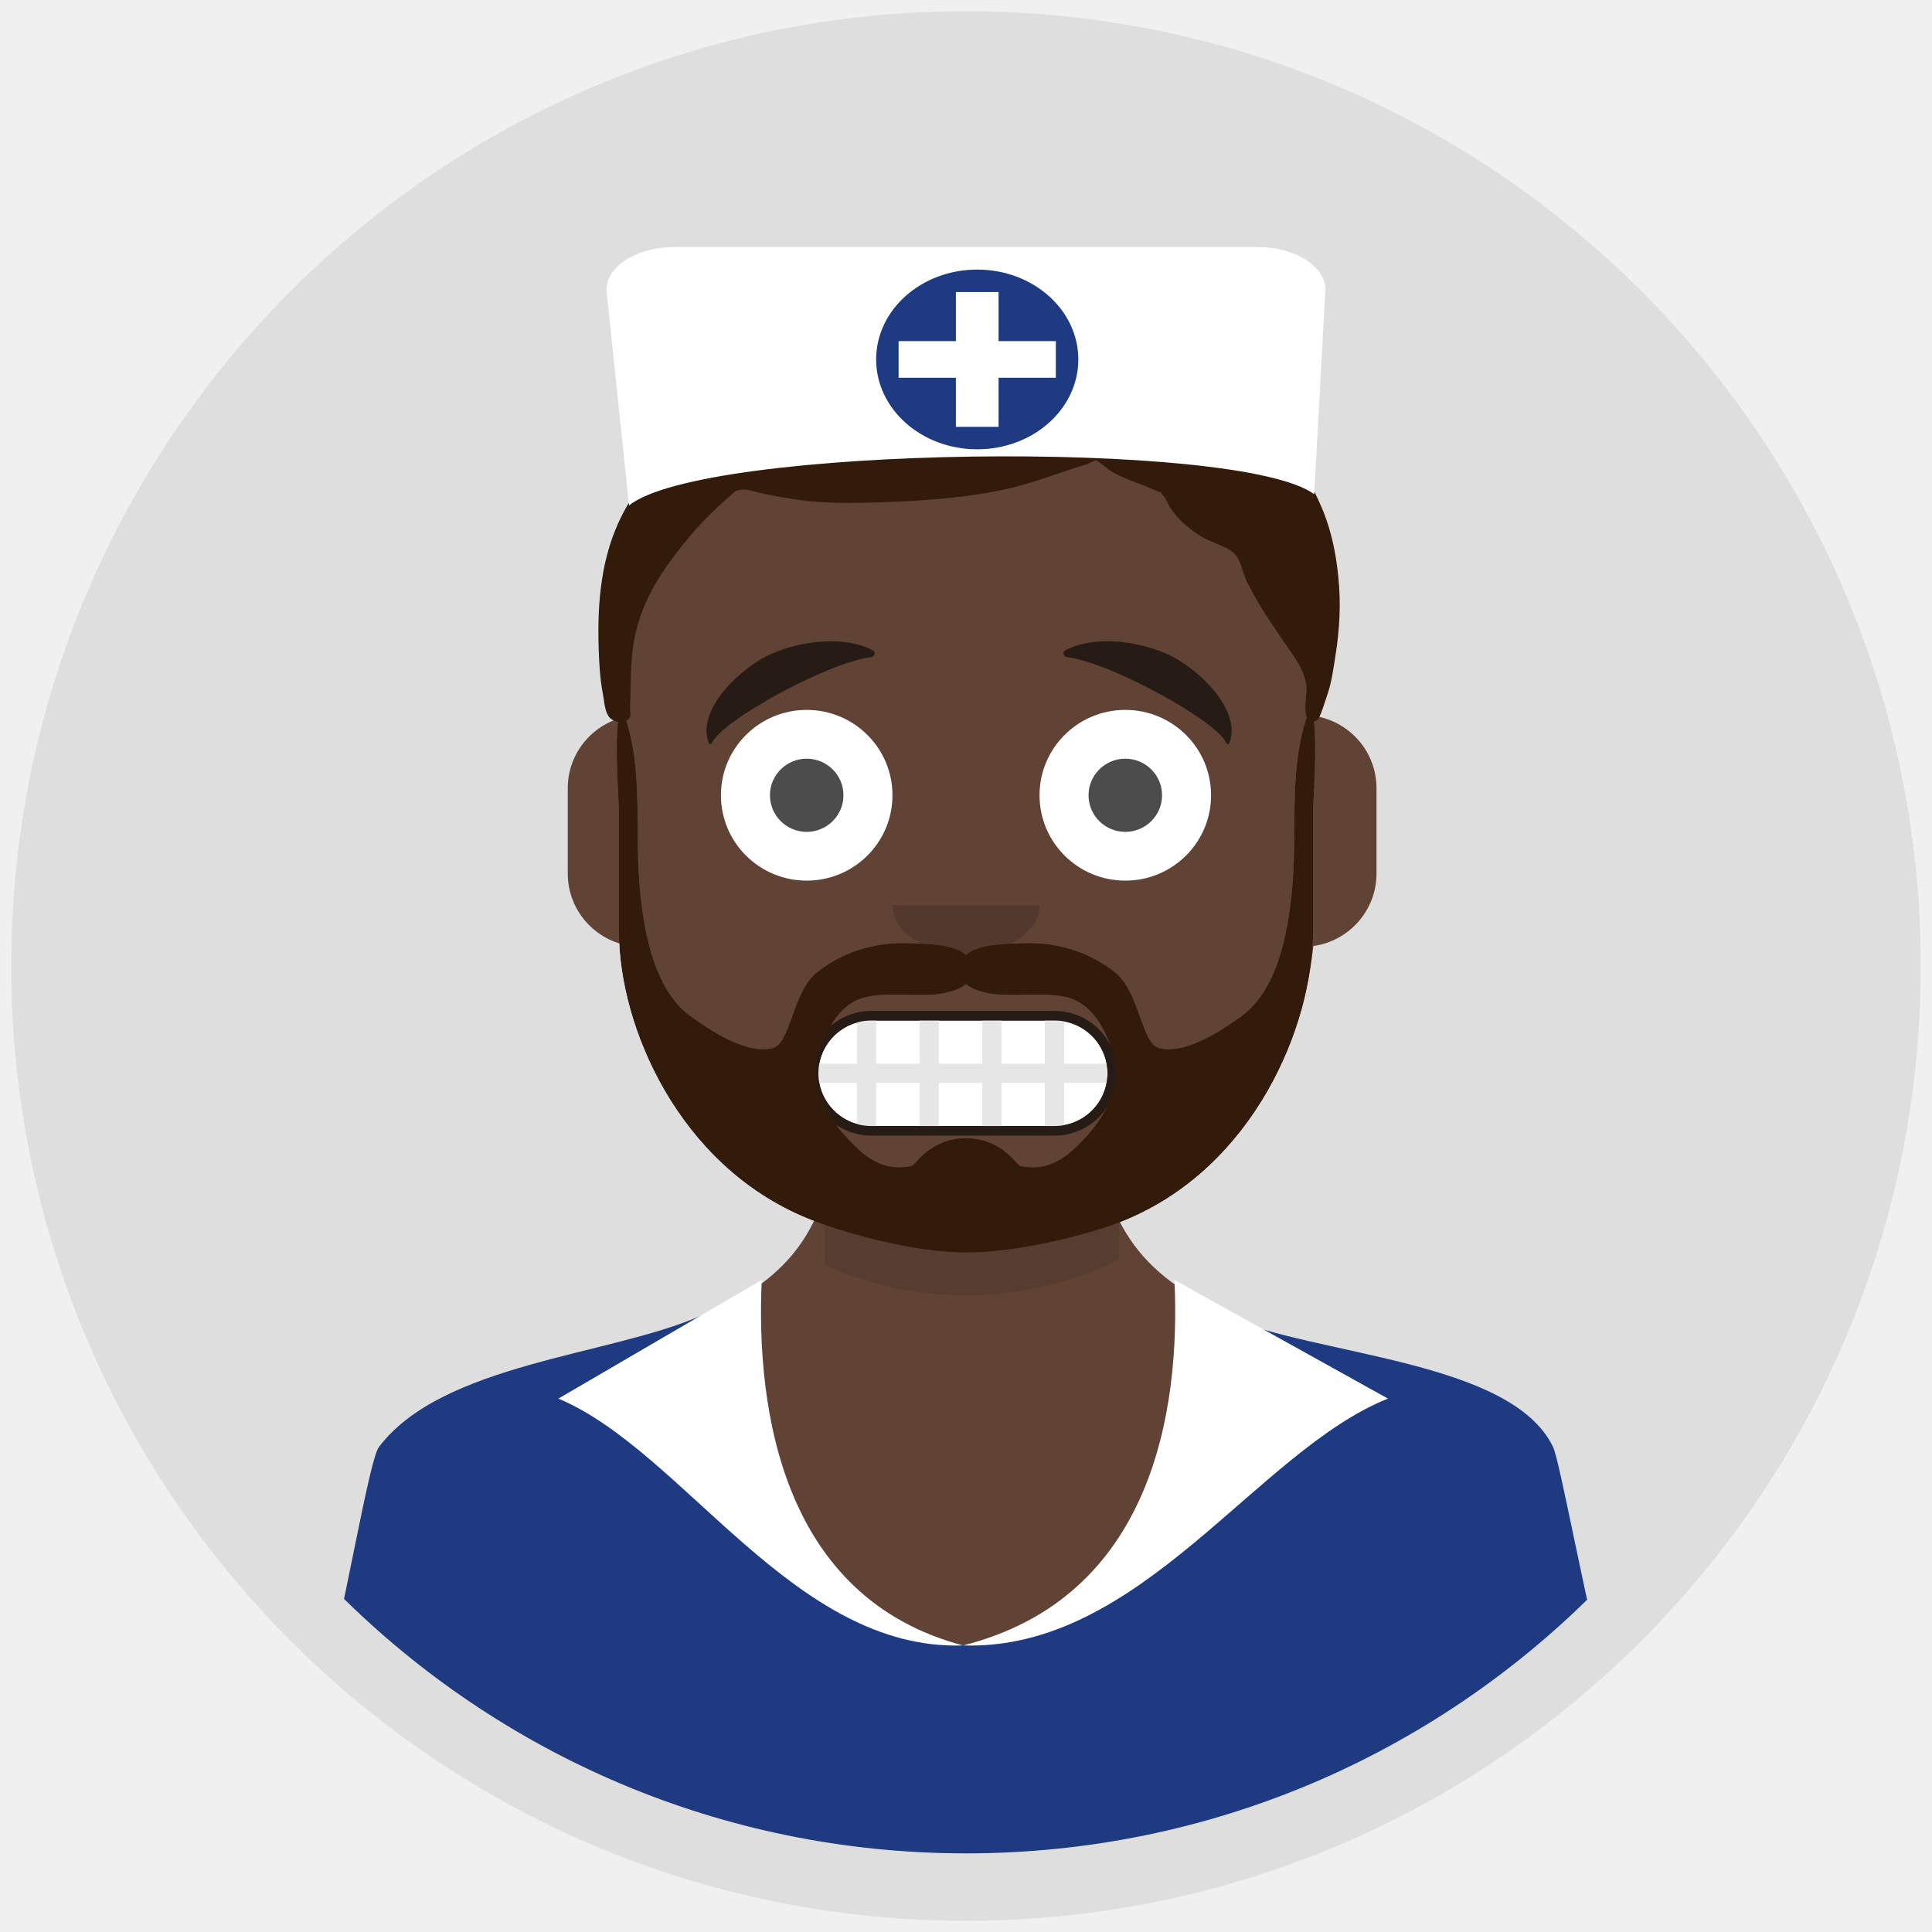
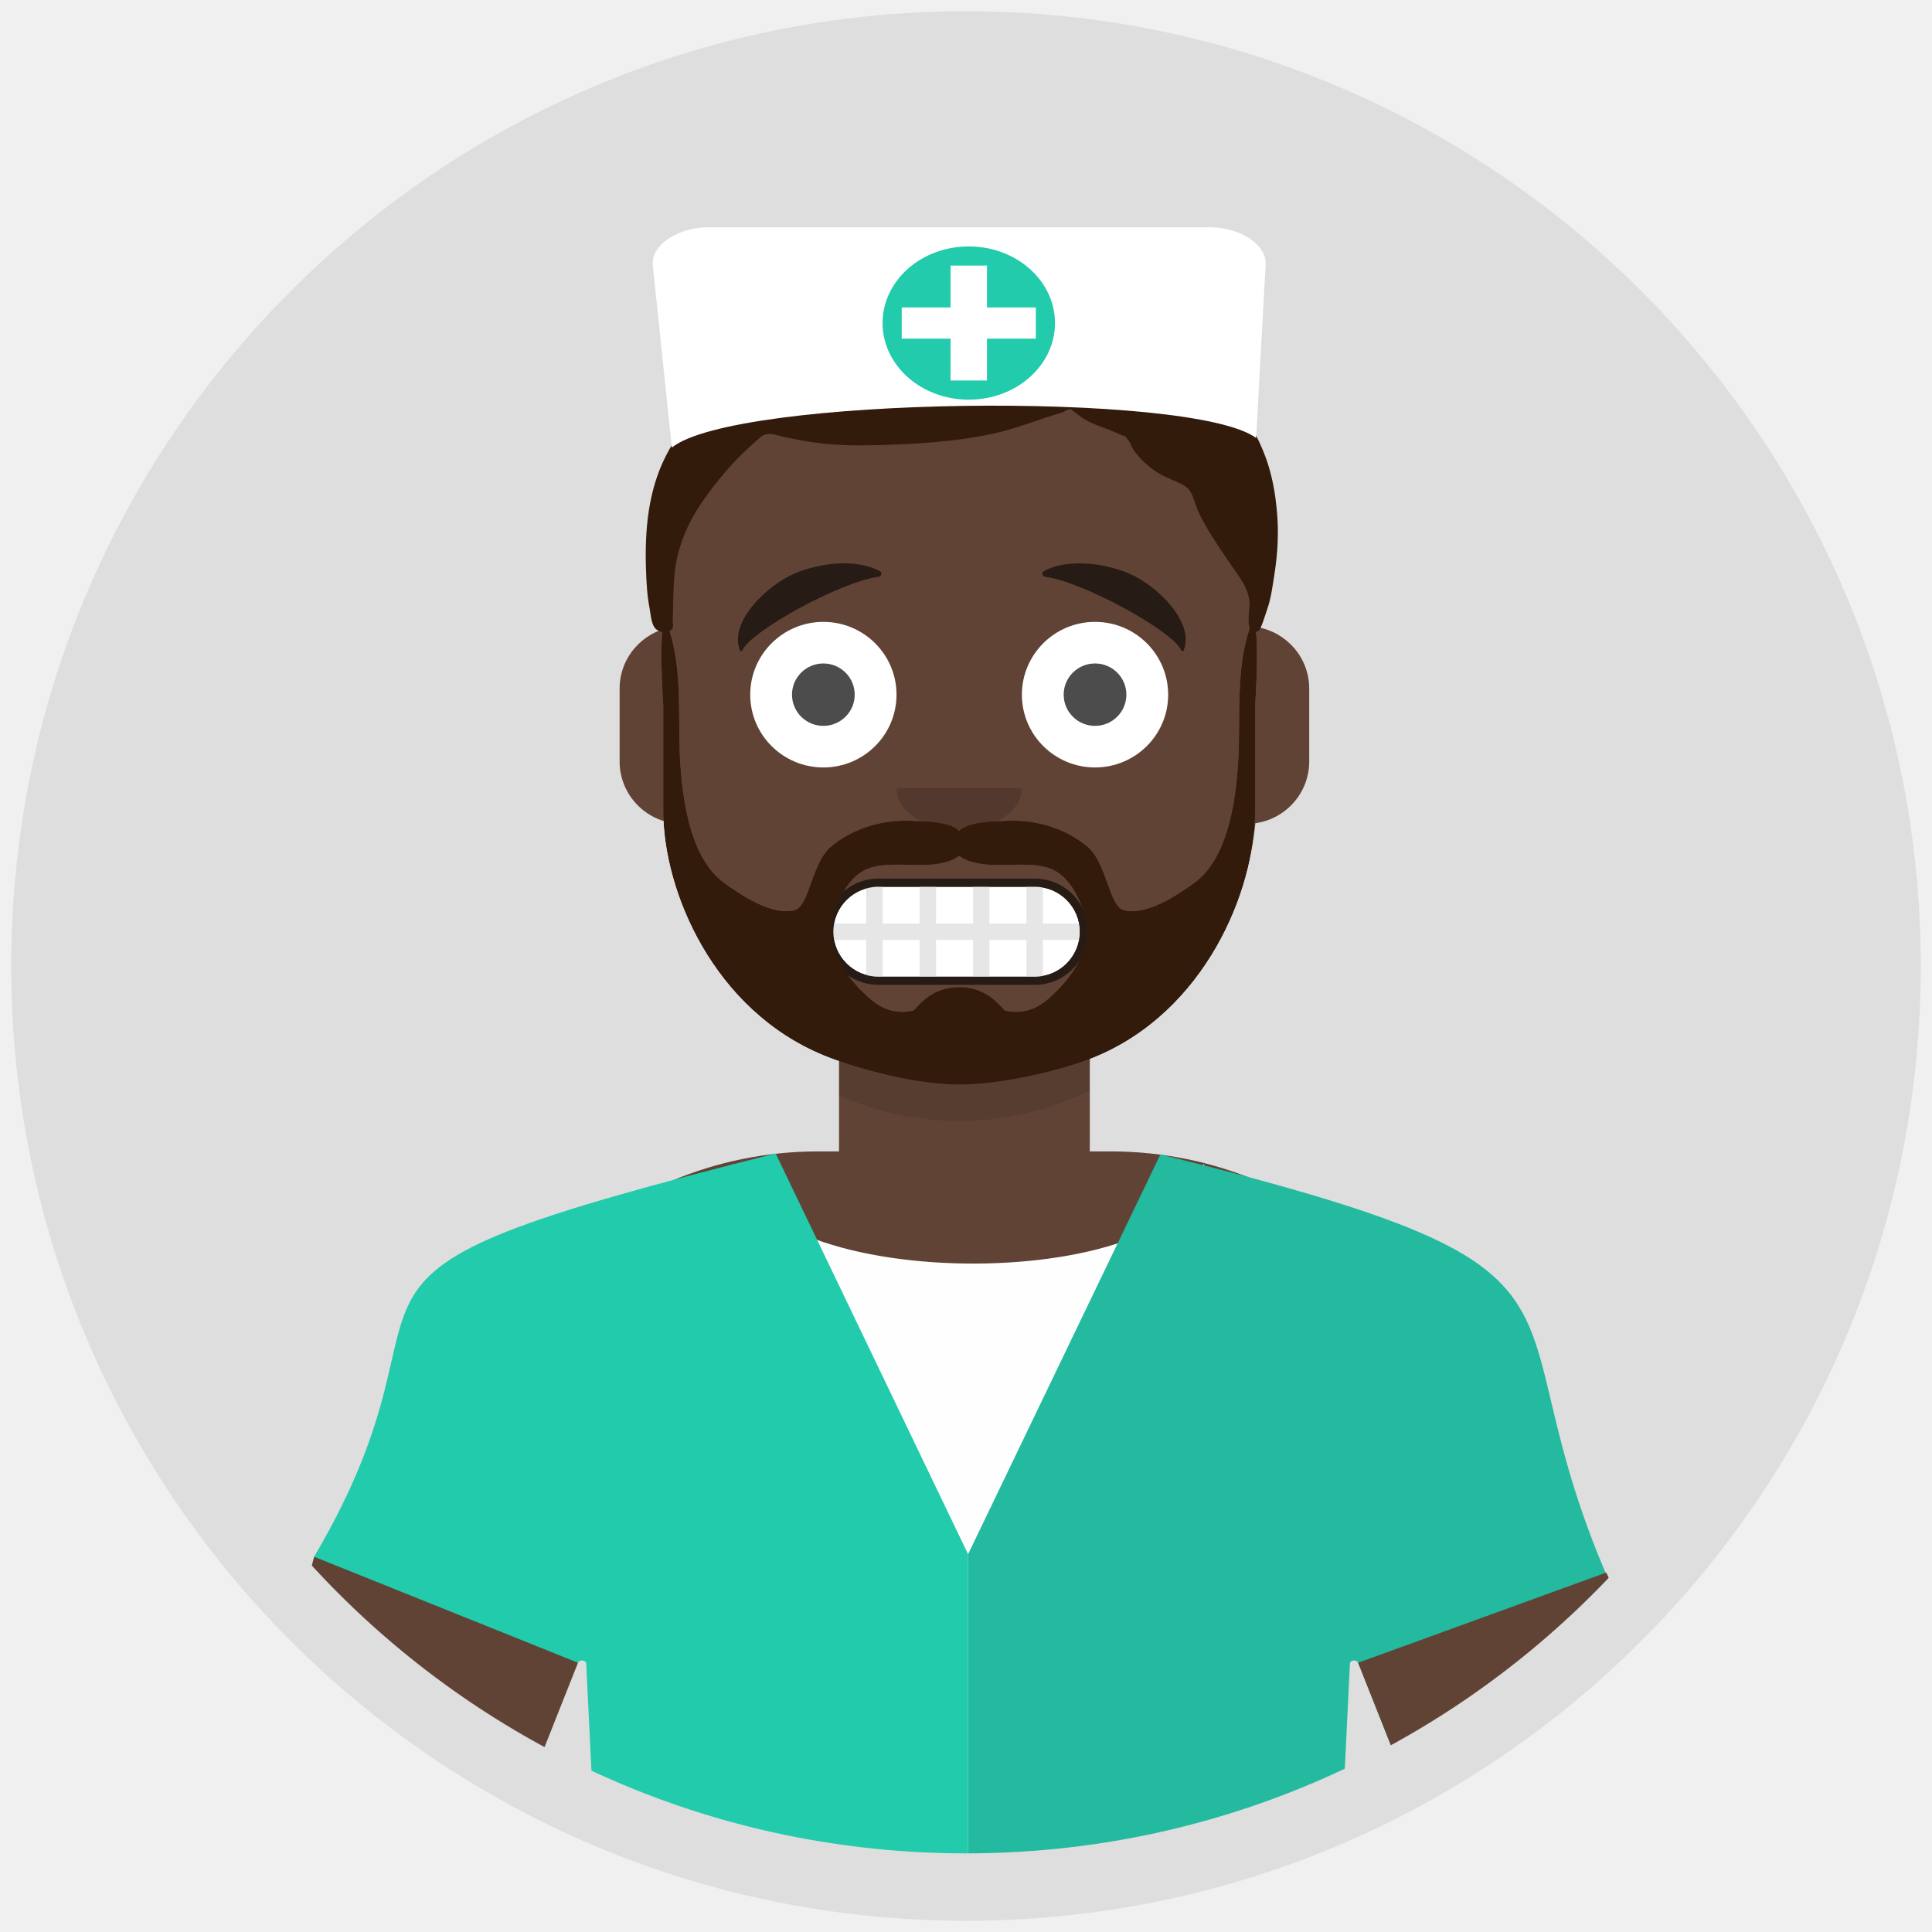
<svg xmlns="http://www.w3.org/2000/svg" width="86" height="86" viewBox="0 0 86 86" fill="none">
  <path d="M43 83.999C65.644 83.999 84 65.643 84 43C84 20.356 65.644 2 43 2C20.357 2 2 20.356 2 43C2 65.643 20.357 83.999 43 83.999Z" fill="#DEDEDE" />
  <mask id="mask0" mask-type="alpha" maskUnits="userSpaceOnUse" x="2" y="2" width="82" height="82">
    <circle cx="43" cy="43" r="41" fill="#C4C4C4" />
  </mask>
  <g mask="url(#mask0)">
</g>
  <mask id="mask1" mask-type="alpha" maskUnits="userSpaceOnUse" x="2" y="1" width="82" height="82">
    <circle cx="43" cy="42" r="41" fill="#C4C4C4" />
  </mask>
  <g mask="url(#mask1)">
</g>
  <mask id="mask2" mask-type="alpha" maskUnits="userSpaceOnUse" x="2" y="2" width="82" height="82">
    <circle cx="43" cy="43" r="41" fill="#C4C4C4" />
  </mask>
  <g mask="url(#mask2)">
-     <path d="M19.401 66.671C19.004 67.246 18.07 71.727 17 75.609C24.351 80.264 33.319 83 43 83C52.681 83 61.648 80.264 69 75.609C67.93 71.726 66.995 67.246 66.598 66.671C59.863 56.909 49.481 61.171 48.773 50C48.773 50 45.432 52.237 42.882 52.258C40.331 52.279 37.224 50.142 37.224 50.142C36.518 61.303 26.132 56.917 19.401 66.672L19.401 66.671Z" fill="#614335" />
-     <mask id="mask3" mask-type="alpha" maskUnits="userSpaceOnUse" x="16" y="15" width="55" height="67">
-       <path d="M49.818 54.252V59.243H50.909C61.754 59.243 70.546 67.993 70.546 78.786V81.229H16V78.786C16 67.993 24.791 59.243 35.636 59.243H36.727V54.252C32.026 52.029 28.647 47.486 28.083 42.111C26.495 41.887 25.273 40.528 25.273 38.886V35.086C25.273 33.472 26.452 32.132 28 31.874V30.2C28 21.805 34.838 15 43.273 15C51.708 15 58.545 21.805 58.545 30.2V31.874C60.093 32.132 61.273 33.472 61.273 35.086V38.886C61.273 40.528 60.051 41.887 58.462 42.111C57.898 47.486 54.519 52.029 49.818 54.252Z" fill="white" />
+     <mask id="mask3" mask-type="alpha" maskUnits="userSpaceOnUse" x="19" y="13" width="48" height="58">
+       <path d="M48.511 46.997V51.253H49.441C58.689 51.253 66.185 58.714 66.185 67.917V70H19.674V67.917C19.674 58.714 27.171 51.253 36.418 51.253H37.348V46.997C33.34 45.102 30.458 41.228 29.978 36.644C28.623 36.454 27.581 35.295 27.581 33.894V30.654C27.581 29.278 28.587 28.136 29.907 27.915V26.488C29.907 19.33 35.737 13.527 42.93 13.527C50.122 13.527 55.953 19.33 55.953 26.488V27.915C57.273 28.136 58.278 29.278 58.278 30.654V33.894C58.278 35.295 57.236 36.454 55.882 36.644C55.401 41.228 52.52 45.102 48.511 46.997Z" fill="white" />
    </mask>
    <g mask="url(#mask3)">
-       <path d="M49.545 54.023V59.014H50.636C61.481 59.014 70.273 67.764 70.273 78.557V81H15.727V78.557C15.727 67.764 24.519 59.014 35.364 59.014H36.455V54.023C31.753 51.8 28.374 47.258 27.811 41.882C26.222 41.658 25 40.3 25 38.657V34.857C25 33.243 26.179 31.904 27.727 31.645V29.971C27.727 21.577 34.565 14.771 43 14.771C51.435 14.771 58.273 21.577 58.273 29.971V31.645C59.821 31.904 61 33.243 61 34.857V38.657C61 40.3 59.778 41.658 58.19 41.882C57.626 47.258 54.246 51.8 49.545 54.023Z" fill="#D0C6AC" />
-       <path d="M87.727 14.771H15.727V90.771H87.727V14.771Z" fill="#614335" />
-       <path fill-rule="evenodd" clip-rule="evenodd" d="M58.273 36.214V42.457C58.273 50.852 51.435 57.657 43 57.657C34.565 57.657 27.727 50.852 27.727 42.457V36.214V40.286C27.727 48.681 34.565 55.486 43 55.486C51.435 55.486 58.273 48.681 58.273 40.286V36.214Z" fill="black" fill-opacity="0.1" />
+       <path d="M48.279 46.802V51.058H49.209C58.456 51.058 65.953 58.519 65.953 67.722V69.805H19.442V67.722C19.442 58.519 26.938 51.058 36.186 51.058H37.116V46.802C33.107 44.907 30.226 41.033 29.745 36.449C28.39 36.259 27.349 35.1 27.349 33.699V30.459C27.349 29.083 28.354 27.941 29.674 27.72V26.293C29.674 19.135 35.505 13.332 42.697 13.332C49.89 13.332 55.72 19.135 55.72 26.293V27.72C57.04 27.941 58.046 29.083 58.046 30.459V33.699C58.046 35.1 57.004 36.259 55.649 36.449C55.169 41.033 52.287 44.907 48.279 46.802Z" fill="#D0C6AC" />
+       <path d="M80.836 13.332H19.442V78.137H80.836V13.332Z" fill="#614335" />
+       <path fill-rule="evenodd" clip-rule="evenodd" d="M55.72 31.616V36.94C55.72 44.098 49.89 49.901 42.697 49.901C35.505 49.901 29.674 44.098 29.674 36.94V31.616V35.088C29.674 42.246 35.505 48.049 42.697 48.049C49.89 48.049 55.72 42.246 55.72 35.088V31.616Z" fill="black" fill-opacity="0.1" />
    </g>
-     <path d="M46.939 45H38.788C37.248 45 36 46.242 36 47.775C36 49.308 37.248 50.55 38.788 50.55H46.939C48.479 50.55 49.727 49.308 49.727 47.775C49.727 46.242 48.479 45 46.939 45Z" fill="black" fill-opacity="0.6" />
-     <mask id="mask4" mask-type="alpha" maskUnits="userSpaceOnUse" x="36" y="45" width="14" height="6">
-       <path d="M46.939 45.427H38.788C37.485 45.427 36.429 46.478 36.429 47.775C36.429 49.072 37.485 50.123 38.788 50.123H46.939C48.242 50.123 49.298 49.072 49.298 47.775C49.298 46.478 48.242 45.427 46.939 45.427Z" fill="white" />
+     <path d="M46.056 39.108H39.106C37.793 39.108 36.728 40.167 36.728 41.474C36.728 42.781 37.793 43.84 39.106 43.84H46.056C47.369 43.84 48.434 42.781 48.434 41.474C48.434 40.167 47.369 39.108 46.056 39.108Z" fill="black" fill-opacity="0.6" />
+     <mask id="mask4" mask-type="alpha" maskUnits="userSpaceOnUse" x="37" y="39" width="12" height="5">
+       <path d="M46.056 39.472H39.106C37.995 39.472 37.094 40.368 37.094 41.474C37.094 42.58 37.995 43.477 39.106 43.477H46.056C47.167 43.477 48.068 42.58 48.068 41.474C48.068 40.368 47.167 39.472 46.056 39.472Z" fill="white" />
    </mask>
    <g mask="url(#mask4)">
-       <path d="M46.939 45.427H38.788C37.485 45.427 36.429 46.478 36.429 47.775C36.429 49.072 37.485 50.123 38.788 50.123H46.939C48.242 50.123 49.298 49.072 49.298 47.775C49.298 46.478 48.242 45.427 46.939 45.427Z" fill="white" />
-       <path fill-rule="evenodd" clip-rule="evenodd" d="M46.51 48.202H44.58V50.764H43.722V48.202H41.791V50.764H40.933V48.202H39.003V50.764H38.145V48.202H36.429V47.348H38.145V44.787H39.003V47.348H40.933V44.787H41.791V47.348H43.722V44.787H44.58V47.348H46.51V44.787H47.368V47.348H49.27V48.202H47.368V50.764H46.51V48.202Z" fill="#E6E6E6" />
+       <path d="M46.056 39.472H39.106C37.995 39.472 37.094 40.368 37.094 41.474C37.094 42.58 37.995 43.477 39.106 43.477H46.056C47.167 43.477 48.068 42.58 48.068 41.474C48.068 40.368 47.167 39.472 46.056 39.472Z" fill="white" />
+       <path fill-rule="evenodd" clip-rule="evenodd" d="M45.69 41.838H44.044V44.023H43.312V41.838H41.666V44.023H40.935V41.838H39.289V44.023H38.557V41.838H37.094V41.11H38.557V38.926H39.289V41.11H40.935V38.926H41.666V41.11H43.312V38.926H44.044V41.11H45.69V38.926H46.422V41.11H48.043V41.838H46.422V44.023H45.69V41.838Z" fill="#E6E6E6" />
    </g>
-     <path fill-rule="evenodd" clip-rule="evenodd" d="M39.727 40.286C39.727 41.485 41.193 42.457 43 42.457C44.807 42.457 46.273 41.485 46.273 40.286" fill="black" fill-opacity="0.16" />
-     <path d="M35.909 39.2C38.018 39.2 39.727 37.499 39.727 35.4C39.727 33.301 38.018 31.6 35.909 31.6C33.8 31.6 32.091 33.301 32.091 35.4C32.091 37.499 33.8 39.2 35.909 39.2Z" fill="white" />
-     <path d="M50.091 39.2C52.2 39.2 53.909 37.499 53.909 35.4C53.909 33.301 52.2 31.6 50.091 31.6C47.982 31.6 46.273 33.301 46.273 35.4C46.273 37.499 47.982 39.2 50.091 39.2Z" fill="white" />
-     <path d="M35.909 37.029C36.813 37.029 37.545 36.3 37.545 35.4C37.545 34.501 36.813 33.772 35.909 33.772C35.005 33.772 34.273 34.501 34.273 35.4C34.273 36.3 35.005 37.029 35.909 37.029Z" fill="black" fill-opacity="0.7" />
-     <path d="M50.091 37.029C50.995 37.029 51.727 36.3 51.727 35.4C51.727 34.501 50.995 33.772 50.091 33.772C49.187 33.772 48.455 34.501 48.455 35.4C48.455 36.3 49.187 37.029 50.091 37.029Z" fill="black" fill-opacity="0.7" />
-     <path fill-rule="evenodd" clip-rule="evenodd" d="M34.432 29.064C32.969 29.673 30.954 31.624 31.559 33.096C31.578 33.144 31.659 33.139 31.68 33.089C32.112 32.077 36.848 29.492 38.761 29.254C38.936 29.232 39.001 29.029 38.857 28.952C37.623 28.289 35.743 28.516 34.432 29.064Z" fill="black" fill-opacity="0.6" />
-     <path fill-rule="evenodd" clip-rule="evenodd" d="M51.84 29.064C53.304 29.673 55.319 31.624 54.714 33.096C54.694 33.144 54.614 33.139 54.593 33.089C54.161 32.077 49.425 29.492 47.512 29.254C47.337 29.232 47.272 29.029 47.416 28.952C48.65 28.289 50.53 28.516 51.84 29.064Z" fill="black" fill-opacity="0.6" />
-     <mask id="mask5" mask-type="alpha" maskUnits="userSpaceOnUse" x="7" y="5" width="72" height="76">
-       <path d="M79 5H7V81H79V5Z" fill="white" />
+     <path fill-rule="evenodd" clip-rule="evenodd" d="M39.907 35.088C39.907 36.111 41.156 36.94 42.697 36.94C44.238 36.94 45.488 36.111 45.488 35.088" fill="black" fill-opacity="0.16" />
+     <path d="M36.651 34.162C38.449 34.162 39.907 32.712 39.907 30.922C39.907 29.133 38.449 27.682 36.651 27.682C34.853 27.682 33.395 29.133 33.395 30.922C33.395 32.712 34.853 34.162 36.651 34.162Z" fill="white" />
+     <path d="M48.744 34.162C50.542 34.162 51.999 32.712 51.999 30.922C51.999 29.133 50.542 27.682 48.744 27.682C46.946 27.682 45.488 29.133 45.488 30.922C45.488 32.712 46.946 34.162 48.744 34.162Z" fill="white" />
+     <path d="M36.651 32.311C37.421 32.311 38.046 31.689 38.046 30.922C38.046 30.155 37.421 29.533 36.651 29.533C35.88 29.533 35.255 30.155 35.255 30.922C35.255 31.689 35.88 32.311 36.651 32.311Z" fill="black" fill-opacity="0.7" />
+     <path d="M48.744 32.311C49.514 32.311 50.139 31.689 50.139 30.922C50.139 30.155 49.514 29.533 48.744 29.533C47.973 29.533 47.348 30.155 47.348 30.922C47.348 31.689 47.973 32.311 48.744 32.311Z" fill="black" fill-opacity="0.7" />
+     <path fill-rule="evenodd" clip-rule="evenodd" d="M35.392 25.519C34.144 26.039 32.425 27.703 32.941 28.957C32.958 28.998 33.026 28.994 33.045 28.951C33.413 28.088 37.452 25.884 39.083 25.681C39.232 25.663 39.287 25.489 39.165 25.424C38.112 24.858 36.509 25.052 35.392 25.519Z" fill="black" fill-opacity="0.6" />
+     <path fill-rule="evenodd" clip-rule="evenodd" d="M50.235 25.519C51.483 26.039 53.202 27.703 52.686 28.957C52.669 28.998 52.601 28.994 52.582 28.951C52.214 28.088 48.175 25.884 46.544 25.681C46.395 25.663 46.34 25.489 46.462 25.424C47.514 24.858 49.118 25.052 50.235 25.519Z" fill="black" fill-opacity="0.6" />
+     <mask id="mask5" mask-type="alpha" maskUnits="userSpaceOnUse" x="12" y="5" width="62" height="65">
+       <path d="M73.394 5H12V69.805H73.394V5Z" fill="white" />
    </mask>
    <g mask="url(#mask5)">
-       <mask id="mask6" mask-type="alpha" maskUnits="userSpaceOnUse" x="27" y="31" width="32" height="25">
-         <path fill-rule="evenodd" clip-rule="evenodd" d="M47.753 51.189C47.068 51.811 46.337 52.091 45.414 51.895C45.256 51.862 44.608 50.664 43 50.664C41.392 50.664 40.744 51.862 40.586 51.895C39.663 52.091 38.932 51.811 38.247 51.189C36.958 50.018 35.886 48.404 36.53 46.642C36.866 45.724 37.412 44.717 38.405 44.424C39.465 44.112 40.954 44.423 42.022 44.21C42.368 44.141 42.746 44.018 43 43.814C43.253 44.018 43.632 44.141 43.978 44.21C45.046 44.423 46.535 44.112 47.595 44.424C48.588 44.717 49.134 45.724 49.47 46.642C50.114 48.404 49.042 50.018 47.753 51.189ZM58.295 31.6C57.365 33.88 57.724 36.719 57.552 39.112C57.412 41.057 57.001 43.973 55.265 45.23C54.378 45.872 52.762 46.952 51.602 46.651C50.804 46.444 50.719 44.164 49.67 43.311C48.48 42.344 46.993 41.919 45.495 41.984C44.849 42.013 43.541 42.006 43 42.501C42.459 42.006 41.151 42.013 40.505 41.984C39.006 41.919 37.52 42.344 36.33 43.311C35.281 44.164 35.196 46.444 34.398 46.651C33.238 46.952 31.622 45.872 30.735 45.23C28.999 43.973 28.588 41.057 28.448 39.112C28.276 36.719 28.635 33.88 27.705 31.6C27.253 31.6 27.551 35.978 27.551 35.978V41.503C27.56 45.653 30.164 51.864 35.938 54.235C37.351 54.815 40.55 55.757 43 55.757C45.45 55.757 48.649 54.905 50.061 54.325C55.836 51.953 58.44 45.653 58.449 41.503V35.978C58.449 35.978 58.747 31.6 58.295 31.6Z" fill="white" />
+       <mask id="mask6" mask-type="alpha" maskUnits="userSpaceOnUse" x="29" y="27" width="27" height="22">
+         <path fill-rule="evenodd" clip-rule="evenodd" d="M46.75 44.385C46.166 44.916 45.543 45.155 44.756 44.988C44.62 44.959 44.068 43.937 42.697 43.937C41.326 43.937 40.774 44.959 40.638 44.988C39.851 45.155 39.228 44.916 38.644 44.385C37.545 43.387 36.631 42.01 37.18 40.508C37.467 39.726 37.932 38.866 38.779 38.617C39.683 38.35 40.952 38.616 41.863 38.434C42.158 38.376 42.481 38.271 42.697 38.097C42.913 38.271 43.236 38.376 43.531 38.434C44.442 38.616 45.711 38.35 46.615 38.617C47.462 38.866 47.928 39.726 48.214 40.508C48.763 42.01 47.849 43.387 46.75 44.385ZM55.739 27.682C54.946 29.626 55.252 32.047 55.105 34.087C54.986 35.746 54.636 38.233 53.156 39.304C52.399 39.852 51.021 40.772 50.032 40.516C49.352 40.339 49.279 38.395 48.384 37.668C47.37 36.843 46.102 36.48 44.825 36.536C44.273 36.561 43.158 36.555 42.697 36.977C42.236 36.555 41.121 36.561 40.569 36.536C39.292 36.48 38.025 36.843 37.01 37.668C36.115 38.395 36.043 40.339 35.362 40.516C34.373 40.772 32.995 39.852 32.239 39.304C30.758 38.233 30.408 35.746 30.289 34.087C30.142 32.047 30.448 29.626 29.655 27.682C29.269 27.682 29.524 31.415 29.524 31.415V36.126C29.531 39.665 31.752 44.961 36.676 46.983C37.88 47.477 40.608 48.281 42.697 48.281C44.786 48.281 47.514 47.554 48.718 47.059C53.642 45.037 55.863 39.665 55.87 36.126V31.415C55.87 31.415 56.125 27.682 55.739 27.682Z" fill="white" />
      </mask>
      <g mask="url(#mask6)">
-         <path fill-rule="evenodd" clip-rule="evenodd" d="M47.753 51.189C47.068 51.811 46.337 52.091 45.414 51.895C45.256 51.862 44.608 50.664 43 50.664C41.392 50.664 40.744 51.862 40.586 51.895C39.663 52.091 38.932 51.811 38.247 51.189C36.958 50.018 35.886 48.404 36.53 46.642C36.866 45.724 37.412 44.717 38.405 44.424C39.465 44.112 40.954 44.423 42.022 44.21C42.368 44.141 42.746 44.018 43 43.814C43.253 44.018 43.632 44.141 43.978 44.21C45.046 44.423 46.535 44.112 47.595 44.424C48.588 44.717 49.134 45.724 49.47 46.642C50.114 48.404 49.042 50.018 47.753 51.189ZM58.295 31.6C57.365 33.88 57.724 36.719 57.552 39.112C57.412 41.057 57.001 43.973 55.265 45.23C54.378 45.872 52.762 46.952 51.602 46.651C50.804 46.444 50.719 44.164 49.67 43.311C48.48 42.344 46.993 41.919 45.495 41.984C44.849 42.013 43.541 42.006 43 42.501C42.459 42.006 41.151 42.013 40.505 41.984C39.006 41.919 37.52 42.344 36.33 43.311C35.281 44.164 35.196 46.444 34.398 46.651C33.238 46.952 31.622 45.872 30.735 45.23C28.999 43.973 28.588 41.057 28.448 39.112C28.276 36.719 28.635 33.88 27.705 31.6C27.253 31.6 27.551 35.978 27.551 35.978V41.503C27.56 45.653 30.164 51.864 35.938 54.235C37.351 54.815 40.55 55.757 43 55.757C45.45 55.757 48.649 54.905 50.061 54.325C55.836 51.953 58.44 45.653 58.449 41.503V35.978C58.449 35.978 58.747 31.6 58.295 31.6Z" fill="#331B0C" />
+         <path fill-rule="evenodd" clip-rule="evenodd" d="M46.75 44.385C46.166 44.916 45.543 45.155 44.756 44.988C44.62 44.959 44.068 43.937 42.697 43.937C41.326 43.937 40.774 44.959 40.638 44.988C39.851 45.155 39.228 44.916 38.644 44.385C37.545 43.387 36.631 42.01 37.18 40.508C37.467 39.726 37.932 38.866 38.779 38.617C39.683 38.35 40.952 38.616 41.863 38.434C42.158 38.376 42.481 38.271 42.697 38.097C42.913 38.271 43.236 38.376 43.531 38.434C44.442 38.616 45.711 38.35 46.615 38.617C47.462 38.866 47.928 39.726 48.214 40.508C48.763 42.01 47.849 43.387 46.75 44.385ZM55.739 27.682C54.946 29.626 55.252 32.047 55.105 34.087C54.986 35.746 54.636 38.233 53.156 39.304C52.399 39.852 51.021 40.772 50.032 40.516C49.352 40.339 49.279 38.395 48.384 37.668C47.37 36.843 46.102 36.48 44.825 36.536C44.273 36.561 43.158 36.555 42.697 36.977C42.236 36.555 41.121 36.561 40.569 36.536C39.292 36.48 38.025 36.843 37.01 37.668C36.115 38.395 36.043 40.339 35.362 40.516C34.373 40.772 32.995 39.852 32.239 39.304C30.758 38.233 30.408 35.746 30.289 34.087C30.142 32.047 30.448 29.626 29.655 27.682C29.269 27.682 29.524 31.415 29.524 31.415V36.126C29.531 39.665 31.752 44.961 36.676 46.983C37.88 47.477 40.608 48.281 42.697 48.281C44.786 48.281 47.514 47.554 48.718 47.059C53.642 45.037 55.863 39.665 55.87 36.126V31.415C55.87 31.415 56.125 27.682 55.739 27.682Z" fill="#331B0C" />
      </g>
-       <mask id="mask7" mask-type="alpha" maskUnits="userSpaceOnUse" x="26" y="12" width="34" height="21">
-         <path fill-rule="evenodd" clip-rule="evenodd" d="M32.432 21.523C32.466 21.511 32.383 21.506 32.183 21.509C32.426 21.509 32.509 21.513 32.432 21.523ZM30.214 18.043C30.213 18.039 30.218 18.077 30.214 18.043V18.043ZM59.572 25.672C59.5 24.938 59.373 24.208 59.158 23.491C58.988 22.92 58.755 22.376 58.48 21.832C58.314 21.504 57.926 21.052 57.88 20.698C57.835 20.349 58.171 19.962 58.242 19.555C58.312 19.16 58.3 18.744 58.2 18.351C57.973 17.461 57.22 16.633 56.057 16.401C55.798 16.349 55.249 16.413 55.066 16.29C54.855 16.149 54.709 15.67 54.519 15.478C53.976 14.93 53.129 14.577 52.236 14.7C51.579 14.79 51.956 14.901 51.463 14.587C51.189 14.412 50.984 14.146 50.718 13.957C50.318 13.673 49.859 13.43 49.384 13.23C48.141 12.708 46.724 12.329 45.336 12.144C42.803 11.806 40.101 12.101 37.646 12.635C36.425 12.901 35.195 13.239 34.061 13.685C33.574 13.876 33.293 14.035 32.786 14.085C31.988 14.164 31.311 14.16 30.554 14.435C28.226 15.281 27.178 17.244 28.084 19.122C28.266 19.5 28.513 19.831 28.853 20.137C29.267 20.509 29.418 20.435 29.06 20.863C28.526 21.503 28.076 22.185 27.709 22.893C26.747 24.753 26.586 26.848 26.648 28.831C26.67 29.525 26.707 30.228 26.842 30.916C26.9 31.213 26.916 31.773 27.192 31.994C27.331 32.106 27.53 32.168 27.728 32.124C28.195 32.019 28.034 31.74 28.045 31.48C28.099 30.178 28.026 29.026 28.407 27.739C28.689 26.789 29.159 25.925 29.768 25.076C30.542 23.994 31.378 23.045 32.443 22.119C32.693 21.901 32.748 21.809 33.083 21.793C33.337 21.782 33.709 21.923 33.956 21.972C34.501 22.079 35.047 22.186 35.602 22.259C36.622 22.392 37.632 22.401 38.661 22.375C40.686 22.323 42.72 22.208 44.684 21.794C45.988 21.519 47.145 21.026 48.394 20.664C48.416 20.658 48.729 20.477 48.784 20.484C48.861 20.494 49.323 20.888 49.401 20.938C50.008 21.324 50.674 21.486 51.33 21.785C52.138 22.154 51.355 21.627 51.801 22.086C51.931 22.22 51.997 22.468 52.101 22.62C52.433 23.103 52.894 23.528 53.446 23.865C53.98 24.19 54.781 24.348 55.053 24.771C55.262 25.098 55.333 25.543 55.502 25.892C55.946 26.807 56.532 27.66 57.118 28.523C57.59 29.217 58.107 29.824 58.16 30.618C58.178 30.895 57.854 32.552 58.643 32.048C58.76 31.973 59.012 31.128 59.064 30.985C59.274 30.402 59.349 29.794 59.444 29.195C59.634 28.004 59.696 26.871 59.572 25.672Z" fill="white" />
+       <mask id="mask7" mask-type="alpha" maskUnits="userSpaceOnUse" x="28" y="10" width="29" height="19">
+         <path fill-rule="evenodd" clip-rule="evenodd" d="M33.686 19.089C33.715 19.079 33.644 19.075 33.473 19.077C33.681 19.077 33.752 19.081 33.686 19.089ZM31.794 16.122C31.794 16.118 31.798 16.151 31.794 16.122V16.122ZM56.828 22.627C56.767 22.001 56.658 21.379 56.475 20.767C56.33 20.281 56.132 19.817 55.897 19.353C55.755 19.073 55.424 18.688 55.385 18.386C55.347 18.088 55.633 17.758 55.694 17.411C55.754 17.074 55.744 16.719 55.658 16.385C55.465 15.626 54.823 14.919 53.831 14.722C53.61 14.677 53.142 14.732 52.986 14.627C52.806 14.507 52.681 14.098 52.519 13.934C52.056 13.467 51.334 13.166 50.573 13.271C50.012 13.348 50.334 13.443 49.914 13.175C49.68 13.026 49.505 12.799 49.278 12.637C48.937 12.395 48.546 12.188 48.141 12.018C47.081 11.573 45.873 11.249 44.689 11.091C42.529 10.804 40.225 11.055 38.132 11.51C37.09 11.737 36.042 12.025 35.075 12.406C34.66 12.569 34.42 12.704 33.988 12.747C33.307 12.814 32.73 12.811 32.085 13.045C30.1 13.767 29.206 15.44 29.978 17.042C30.133 17.364 30.344 17.647 30.634 17.907C30.988 18.224 31.115 18.162 30.811 18.526C30.355 19.072 29.971 19.654 29.659 20.258C28.838 21.843 28.701 23.629 28.754 25.321C28.773 25.913 28.804 26.512 28.919 27.098C28.969 27.352 28.983 27.829 29.217 28.018C29.336 28.113 29.506 28.166 29.675 28.128C30.073 28.039 29.936 27.801 29.945 27.58C29.991 26.469 29.929 25.487 30.254 24.39C30.494 23.579 30.895 22.843 31.414 22.118C32.074 21.197 32.787 20.387 33.695 19.598C33.908 19.412 33.955 19.333 34.241 19.32C34.458 19.31 34.775 19.43 34.986 19.472C35.45 19.564 35.916 19.654 36.389 19.716C37.258 19.83 38.12 19.838 38.997 19.816C40.724 19.772 42.459 19.673 44.133 19.32C45.245 19.086 46.231 18.665 47.296 18.357C47.315 18.351 47.582 18.197 47.629 18.203C47.694 18.212 48.089 18.548 48.155 18.59C48.673 18.92 49.241 19.058 49.8 19.313C50.489 19.628 49.821 19.177 50.202 19.569C50.312 19.684 50.369 19.895 50.458 20.025C50.741 20.437 51.134 20.799 51.605 21.086C52.059 21.364 52.743 21.498 52.974 21.859C53.153 22.138 53.214 22.517 53.358 22.814C53.736 23.595 54.236 24.323 54.736 25.058C55.139 25.65 55.579 26.168 55.624 26.845C55.639 27.08 55.363 28.494 56.036 28.064C56.136 28 56.351 27.279 56.395 27.157C56.574 26.66 56.638 26.142 56.719 25.631C56.881 24.616 56.934 23.649 56.828 22.627Z" fill="white" />
      </mask>
      <g mask="url(#mask7)">
-         <path fill-rule="evenodd" clip-rule="evenodd" d="M31.972 23.037C32.006 23.027 31.92 23.023 31.714 23.025C31.965 23.025 32.051 23.029 31.972 23.037ZM29.686 20.1C29.685 20.097 29.691 20.128 29.686 20.1V20.1ZM59.934 26.539C59.86 25.919 59.728 25.303 59.507 24.698C59.332 24.216 59.092 23.757 58.809 23.298C58.637 23.021 58.237 22.64 58.191 22.341C58.144 22.046 58.49 21.72 58.564 21.376C58.636 21.042 58.623 20.691 58.52 20.36C58.286 19.609 57.511 18.91 56.313 18.714C56.045 18.67 55.48 18.724 55.291 18.621C55.074 18.502 54.923 18.098 54.727 17.935C54.168 17.473 53.295 17.175 52.376 17.279C51.698 17.355 52.087 17.448 51.579 17.183C51.297 17.036 51.086 16.811 50.812 16.651C50.399 16.412 49.926 16.206 49.437 16.038C48.157 15.598 46.696 15.277 45.266 15.121C42.657 14.837 39.872 15.085 37.343 15.536C36.085 15.76 34.818 16.045 33.649 16.422C33.148 16.584 32.859 16.718 32.336 16.76C31.513 16.826 30.816 16.823 30.037 17.055C27.638 17.769 26.558 19.426 27.491 21.011C27.679 21.329 27.933 21.61 28.284 21.867C28.711 22.181 28.865 22.119 28.497 22.48C27.947 23.02 27.483 23.596 27.105 24.194C26.114 25.763 25.948 27.531 26.012 29.205C26.035 29.791 26.073 30.384 26.212 30.964C26.272 31.216 26.288 31.688 26.572 31.874C26.716 31.969 26.921 32.022 27.125 31.984C27.605 31.895 27.44 31.66 27.451 31.441C27.508 30.342 27.432 29.369 27.825 28.284C28.115 27.481 28.599 26.753 29.227 26.035C30.024 25.123 30.885 24.322 31.982 23.54C32.24 23.357 32.296 23.279 32.642 23.265C32.904 23.255 33.287 23.375 33.542 23.416C34.103 23.507 34.666 23.597 35.237 23.658C36.288 23.77 37.329 23.778 38.389 23.756C40.476 23.713 42.571 23.615 44.595 23.266C45.938 23.034 47.13 22.617 48.417 22.312C48.44 22.307 48.762 22.154 48.819 22.16C48.898 22.169 49.374 22.501 49.455 22.543C50.08 22.869 50.766 23.006 51.441 23.259C52.274 23.57 51.468 23.125 51.927 23.512C52.061 23.625 52.129 23.835 52.237 23.963C52.578 24.371 53.054 24.729 53.622 25.014C54.172 25.288 54.997 25.421 55.277 25.779C55.493 26.055 55.566 26.43 55.74 26.724C56.198 27.497 56.802 28.217 57.406 28.945C57.892 29.531 58.424 30.043 58.478 30.713C58.497 30.946 58.163 32.346 58.977 31.92C59.097 31.857 59.357 31.144 59.41 31.023C59.627 30.531 59.704 30.017 59.802 29.512C59.997 28.507 60.061 27.551 59.934 26.539Z" fill="#28354B" />
-         <path d="M78.727 5H6.727V81H78.727V5Z" fill="#331B0C" />
+         <path fill-rule="evenodd" clip-rule="evenodd" d="M33.293 20.38C33.323 20.372 33.25 20.368 33.074 20.37C33.287 20.37 33.361 20.373 33.293 20.38ZM31.344 17.876C31.344 17.873 31.348 17.9 31.344 17.876V17.876ZM57.137 23.366C57.073 22.838 56.961 22.312 56.773 21.796C56.623 21.386 56.419 20.994 56.177 20.603C56.031 20.366 55.69 20.042 55.65 19.787C55.611 19.535 55.906 19.257 55.968 18.964C56.03 18.679 56.019 18.38 55.931 18.098C55.732 17.457 55.07 16.861 54.049 16.694C53.821 16.657 53.339 16.703 53.178 16.614C52.993 16.513 52.864 16.168 52.697 16.03C52.22 15.636 51.476 15.382 50.692 15.47C50.114 15.535 50.446 15.615 50.013 15.389C49.772 15.263 49.592 15.071 49.358 14.935C49.007 14.731 48.603 14.556 48.186 14.412C47.094 14.037 45.849 13.764 44.629 13.63C42.405 13.388 40.03 13.599 37.874 13.984C36.801 14.175 35.72 14.418 34.724 14.74C34.296 14.877 34.05 14.992 33.604 15.028C32.902 15.084 32.308 15.082 31.643 15.279C29.598 15.888 28.677 17.301 29.473 18.652C29.633 18.924 29.85 19.163 30.148 19.383C30.513 19.65 30.645 19.598 30.331 19.905C29.861 20.366 29.466 20.857 29.144 21.366C28.298 22.705 28.157 24.212 28.212 25.639C28.231 26.139 28.263 26.645 28.382 27.14C28.433 27.354 28.447 27.757 28.689 27.916C28.812 27.996 28.986 28.041 29.16 28.009C29.57 27.934 29.429 27.733 29.439 27.546C29.487 26.609 29.422 25.78 29.757 24.854C30.005 24.17 30.418 23.549 30.953 22.937C31.633 22.159 32.367 21.476 33.302 20.809C33.522 20.653 33.57 20.586 33.865 20.575C34.088 20.566 34.415 20.668 34.632 20.703C35.111 20.781 35.59 20.857 36.078 20.91C36.974 21.006 37.861 21.012 38.765 20.993C40.545 20.956 42.332 20.873 44.057 20.575C45.203 20.378 46.218 20.023 47.316 19.762C47.336 19.758 47.611 19.627 47.659 19.633C47.726 19.64 48.132 19.923 48.201 19.959C48.734 20.237 49.319 20.354 49.895 20.569C50.605 20.835 49.917 20.455 50.309 20.786C50.423 20.882 50.482 21.061 50.573 21.17C50.865 21.517 51.27 21.823 51.755 22.066C52.223 22.3 52.927 22.413 53.166 22.718C53.35 22.953 53.412 23.273 53.561 23.524C53.951 24.183 54.466 24.797 54.981 25.418C55.396 25.918 55.849 26.354 55.895 26.926C55.912 27.125 55.627 28.317 56.32 27.955C56.423 27.901 56.645 27.293 56.69 27.189C56.875 26.77 56.941 26.332 57.024 25.901C57.191 25.044 57.245 24.229 57.137 23.366Z" fill="#28354B" />
+         <path d="M73.162 5H11.768V69.805H73.162V5Z" fill="#331B0C" />
      </g>
    </g>
-     <path d="M31.198 58.569C27.134 60.349 19.698 60.679 16.869 64.408C16.417 65.003 15.34 71.74 14.116 76.47C22.273 81.212 32.24 84 43 84C53.759 84 63.725 81.213 71.882 76.471C70.637 71.749 69.447 65.06 69.131 64.408C67.253 60.523 58.557 60.361 54.488 58.569C48.163 77.388 38.735 78.671 31.198 58.846L31.196 58.845L31.198 58.569Z" fill="#1E3A80" />
-     <path d="M33.907 56.974C33.643 62.829 34.856 71.124 42.868 73.244C35.326 73.502 30.431 64.591 24.856 62.257L33.907 56.975L33.907 56.974Z" fill="white" />
-     <path d="M52.279 56.974C52.556 62.829 51.281 71.124 42.868 73.244C50.789 73.502 55.929 64.591 61.783 62.257L52.279 56.975V56.974Z" fill="white" />
-     <path d="M29.942 11H56.058C57.672 11 59.117 11.913 58.993 13.021L58.5 22C55.188 19.538 31.302 19.829 28 22.5L27.008 13.021C26.882 11.912 28.328 11 29.942 11Z" fill="white" />
-     <path d="M43.5 20C45.985 20 48 18.209 48 16C48 13.791 45.985 12 43.5 12C41.015 12 39 13.791 39 16C39 18.209 41.015 20 43.5 20Z" fill="#1E3A80" />
-     <path d="M42.55 13H44.45V15.185H47V16.815H44.45V19H42.55V16.815H40V15.185H42.55V13Z" fill="white" />
+     <path d="M31.563 10.116H53.831C55.208 10.116 56.44 10.895 56.334 11.84L55.914 19.496C53.09 17.396 32.722 17.645 29.907 19.922L29.06 11.84C28.954 10.894 30.186 10.116 31.563 10.116Z" fill="white" />
+     <path d="M43.123 17.791C45.243 17.791 46.961 16.264 46.961 14.38C46.961 12.496 45.243 10.969 43.123 10.969C41.004 10.969 39.286 12.496 39.286 14.38C39.286 16.264 41.004 17.791 43.123 17.791Z" fill="#21CBAC" />
+     <path d="M42.313 11.822H43.934V13.685H46.108V15.074H43.934V16.938H42.313V15.075H40.139V13.685H42.313V11.822Z" fill="white" />
+     <path d="M32.62 51.81C33.56 57.81 53.518 57.64 53.564 51.81L60.128 60.429L54.93 82.214C51.161 83.022 47.193 83.455 43.092 83.455C39.747 83.455 36.491 83.166 33.359 82.622L24.043 61.117L32.62 51.81Z" fill="#FEFEFE" />
+     <path d="M34.525 51.345C11.323 57.174 21.529 56.5 13.982 69.296C17.137 71.6 17.604 71.116 21.529 72.627L25.729 74.014C25.756 73.947 25.839 73.905 25.93 73.913C26.02 73.921 26.088 73.977 26.094 74.047L26.43 80.942C31.573 82.56 37.197 83.454 43.093 83.454V69.183L34.526 51.344L34.525 51.345Z" fill="#21CBAC" />
+     <path d="M23.401 79.884C19.475 78.373 15.881 76.425 12.727 74.121L13.444 71.378L13.982 69.296L25.729 74.014L23.401 79.884Z" fill="#614335" />
+     <path d="M51.654 51.386C74.876 57.158 64.5 57.5 73.457 74.121C70.303 76.425 66.708 78.373 62.783 79.885L60.454 74.015C60.428 73.948 60.344 73.905 60.253 73.914C60.163 73.922 60.094 73.978 60.09 74.048L59.755 80.943C54.612 82.561 48.987 83.454 43.093 83.454V69.183L51.654 51.386Z" fill="#23BA9F" />
+     <path d="M62.783 79.885C66.708 78.373 70.303 76.425 73.457 74.121L71.5 70L60.454 74.015L62.783 79.885Z" fill="#614335" />
  </g>
-   <mask id="mask8" mask-type="alpha" maskUnits="userSpaceOnUse" x="2" y="2" width="82" height="82">
-     <circle cx="43" cy="43" r="41" fill="#C4C4C4" />
-   </mask>
-   <g mask="url(#mask8)">
- </g>
  <circle cx="43" cy="43" r="41" stroke="#DEDEDE" stroke-width="3" />
</svg>
